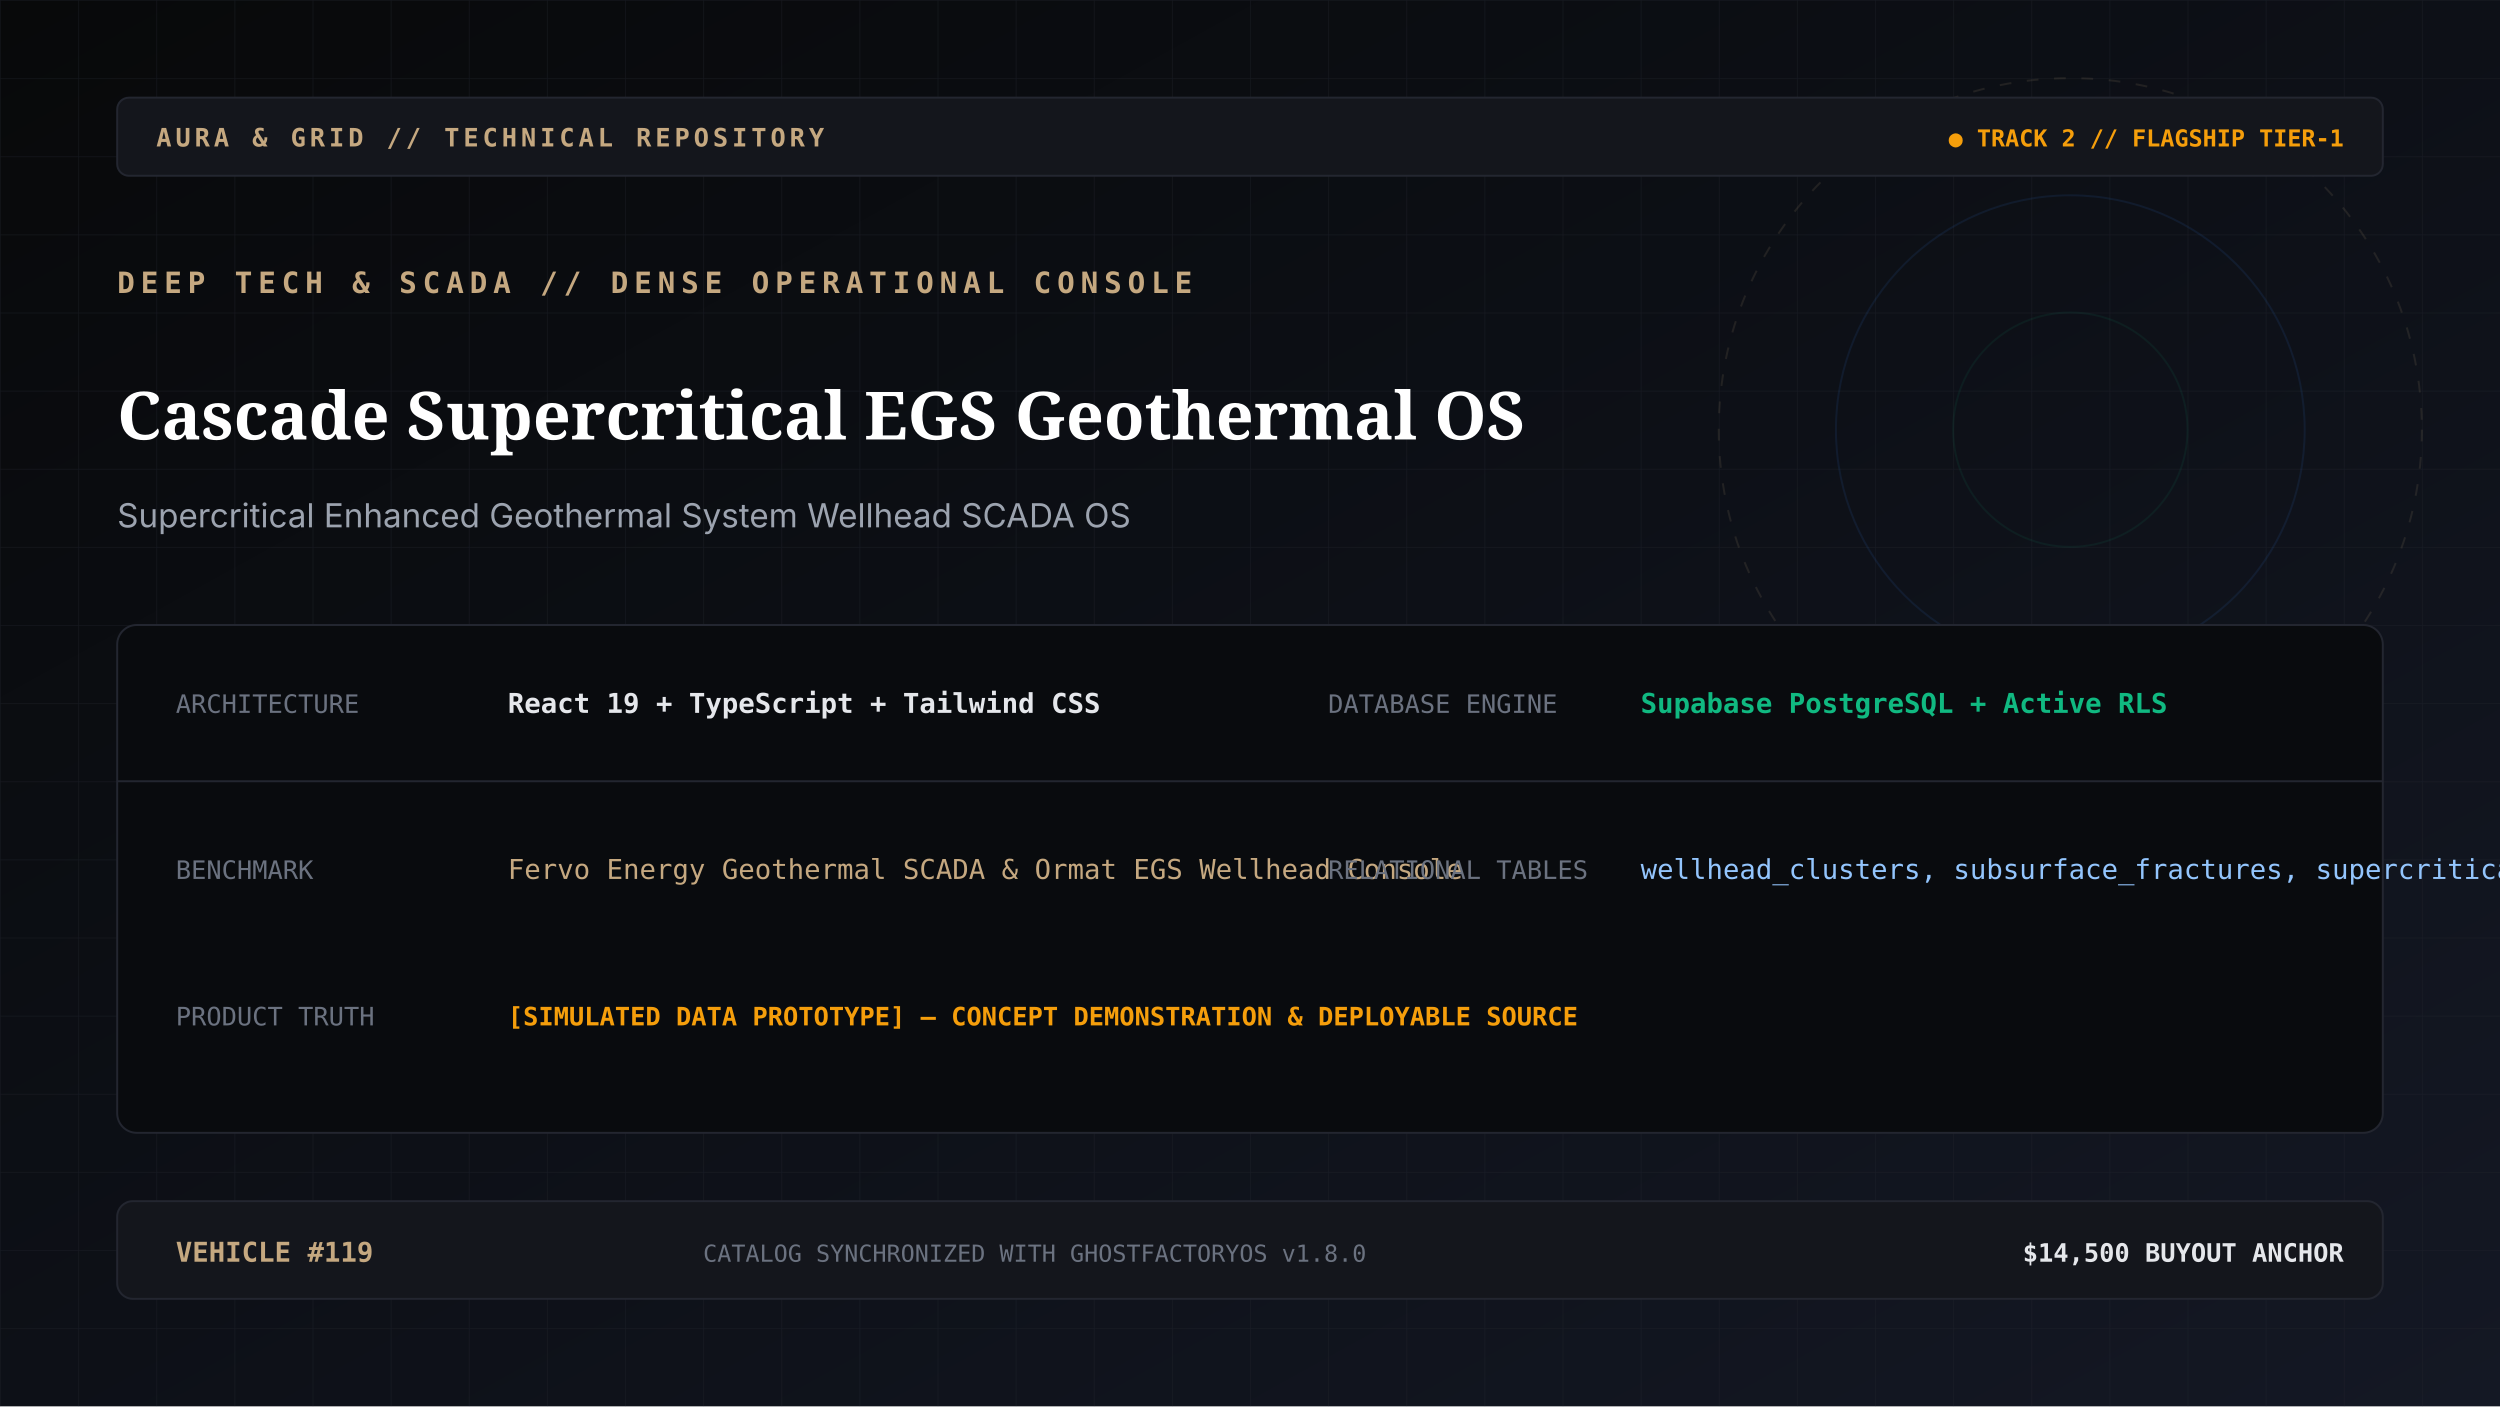
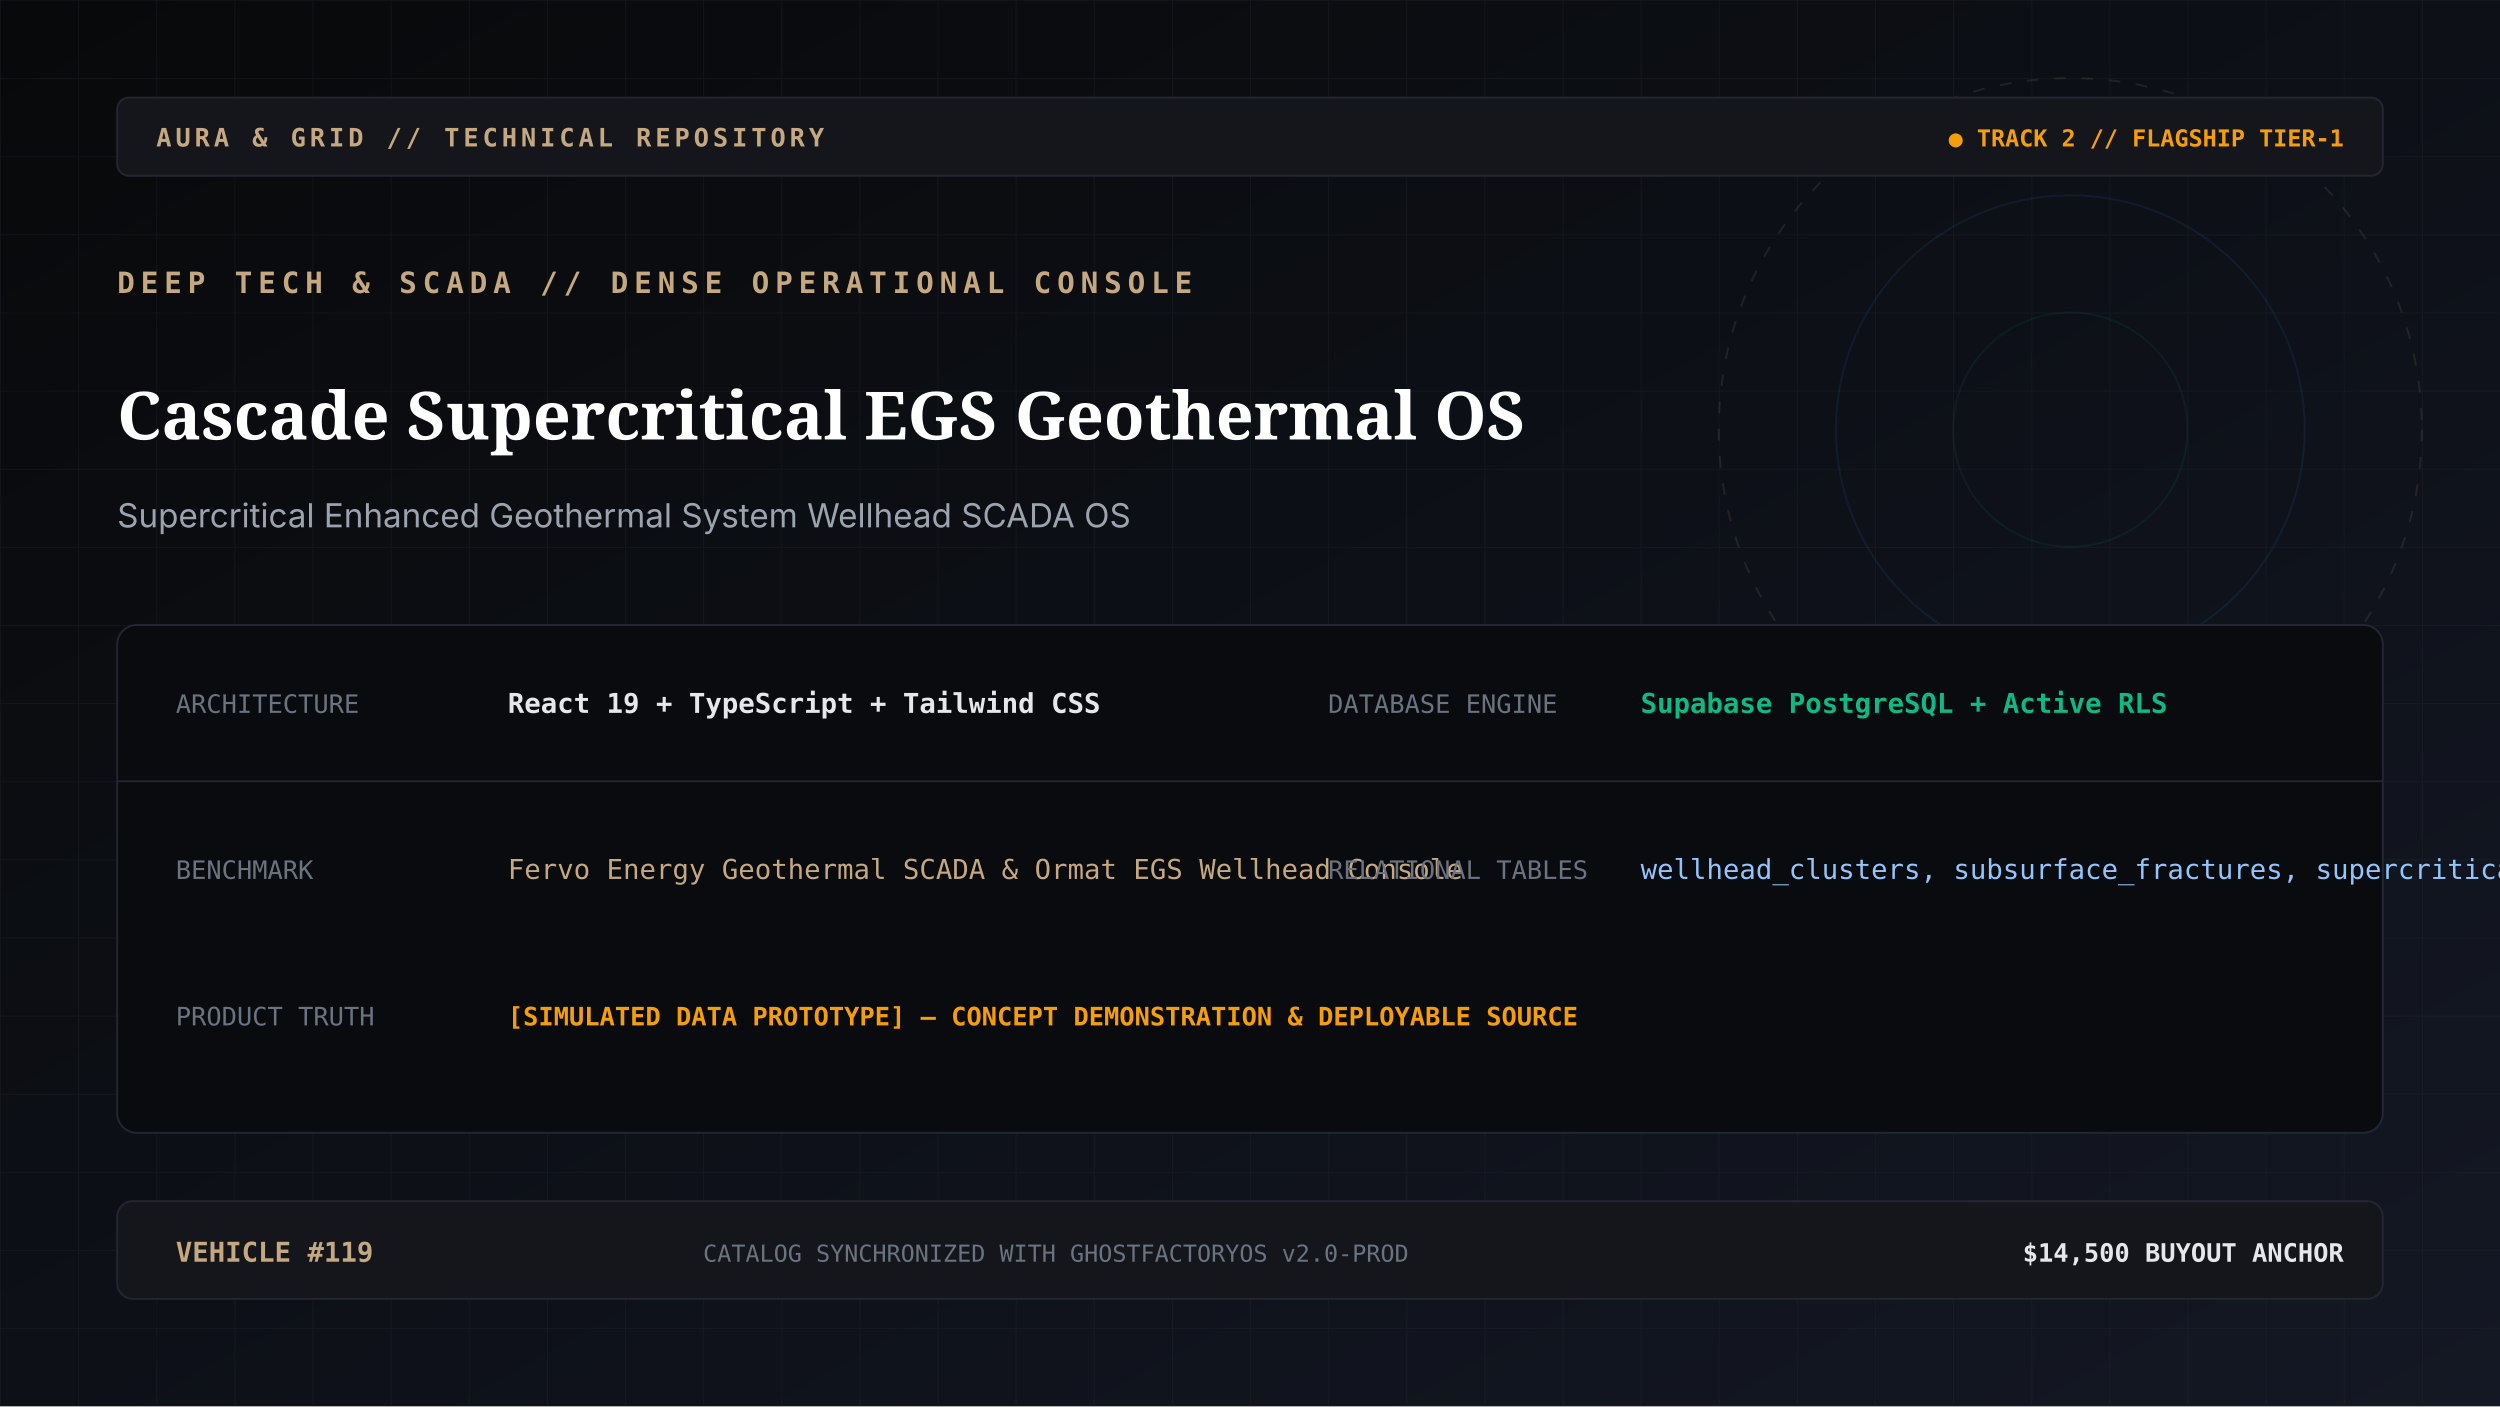
<svg xmlns="http://www.w3.org/2000/svg" width="1280" height="720" viewBox="0 0 1280 720">
  <defs>
    <linearGradient id="bg-119" x1="0%" y1="0%" x2="100%" y2="100%">
      <stop offset="0%" stop-color="#08090A" />
      <stop offset="50%" stop-color="#0D1017" />
      <stop offset="100%" stop-color="#141824" />
    </linearGradient>
    <pattern id="grid-119" width="40" height="40" patternUnits="userSpaceOnUse">
      <path d="M 40 0 L 0 0 0 40" fill="none" stroke="#232630" stroke-width="0.75" stroke-opacity="0.45" />
    </pattern>
  </defs>
  <rect width="1280" height="720" fill="url(#bg-119)" />
  <rect width="1280" height="720" fill="url(#grid-119)" />
  <circle cx="1060" cy="220" r="180" fill="none" stroke="#C5A880" stroke-width="1" stroke-opacity="0.12" stroke-dasharray="6 8" />
  <circle cx="1060" cy="220" r="120" fill="none" stroke="#3B82F6" stroke-width="1" stroke-opacity="0.1" />
  <circle cx="1060" cy="220" r="60" fill="none" stroke="#10B981" stroke-width="1" stroke-opacity="0.08" />
  <rect x="60" y="50" width="1160" height="40" fill="#14161C" rx="6" stroke="#232630" stroke-width="1" />
  <text x="80" y="75" fill="#C5A880" font-family="'JetBrains Mono', monospace" font-size="13" font-weight="600" letter-spacing="2">AURA &amp; GRID // TECHNICAL REPOSITORY</text>
  <text x="1200" y="75" text-anchor="end" fill="#F59E0B" font-family="'JetBrains Mono', monospace" font-size="12" font-weight="bold">● TRACK 2 // FLAGSHIP TIER-1</text>
  <text x="60" y="150" fill="#C5A880" font-family="'JetBrains Mono', monospace" font-size="15" font-weight="bold" letter-spacing="3">DEEP TECH &amp; SCADA // DENSE OPERATIONAL CONSOLE</text>
  <text x="60" y="225" fill="#FFFFFF" font-family="'Playfair Display', Georgia, serif" font-size="34" font-weight="bold">Cascade Supercritical EGS Geothermal OS</text>
  <text x="60" y="270" fill="#9CA3AF" font-family="'Inter', sans-serif" font-size="17">Supercritical Enhanced Geothermal System Wellhead SCADA OS</text>
  <rect x="60" y="320" width="1160" height="260" fill="#090B0E" rx="10" stroke="#232630" stroke-width="1" />
  <line x1="60" y1="400" x2="1220" y2="400" stroke="#232630" stroke-width="1" />
  <text x="90" y="365" fill="#6B7280" font-family="'JetBrains Mono', monospace" font-size="13">ARCHITECTURE</text>
  <text x="260" y="365" fill="#E5E7EB" font-family="'JetBrains Mono', monospace" font-size="14" font-weight="bold">React 19 + TypeScript + Tailwind CSS</text>
  <text x="680" y="365" fill="#6B7280" font-family="'JetBrains Mono', monospace" font-size="13">DATABASE ENGINE</text>
  <text x="840" y="365" fill="#10B981" font-family="'JetBrains Mono', monospace" font-size="14" font-weight="bold">Supabase PostgreSQL + Active RLS</text>
  <text x="90" y="450" fill="#6B7280" font-family="'JetBrains Mono', monospace" font-size="13">BENCHMARK</text>
  <text x="260" y="450" fill="#C5A880" font-family="'JetBrains Mono', monospace" font-size="14">Fervo Energy Geothermal SCADA &amp; Ormat EGS Wellhead Console</text>
  <text x="680" y="450" fill="#6B7280" font-family="'JetBrains Mono', monospace" font-size="13">RELATIONAL TABLES</text>
  <text x="840" y="450" fill="#93C5FD" font-family="'JetBrains Mono', monospace" font-size="14">wellhead_clusters, subsurface_fractures, supercritical_turbines, micro_seismic_sensors</text>
  <text x="90" y="525" fill="#6B7280" font-family="'JetBrains Mono', monospace" font-size="13">PRODUCT TRUTH</text>
  <text x="260" y="525" fill="#F59E0B" font-family="'JetBrains Mono', monospace" font-size="13" font-weight="600">[SIMULATED DATA PROTOTYPE] — CONCEPT DEMONSTRATION &amp; DEPLOYABLE SOURCE</text>
  <rect x="60" y="615" width="1160" height="50" fill="#14161C" rx="8" stroke="#232630" stroke-width="1" />
  <text x="90" y="646" fill="#C5A880" font-family="'JetBrains Mono', monospace" font-size="14" font-weight="bold">VEHICLE #119</text>
-   <text x="360" y="646" fill="#6B7280" font-family="'JetBrains Mono', monospace" font-size="12">CATALOG SYNCHRONIZED WITH GHOSTFACTORYOS v1.8.0</text>
+   <text x="360" y="646" fill="#6B7280" font-family="'JetBrains Mono', monospace" font-size="12">CATALOG SYNCHRONIZED WITH GHOSTFACTORYOS v2.0-PROD</text>
  <text x="1200" y="646" text-anchor="end" fill="#E5E7EB" font-family="'JetBrains Mono', monospace" font-size="13" font-weight="bold">$14,500 BUYOUT ANCHOR</text>
</svg>
